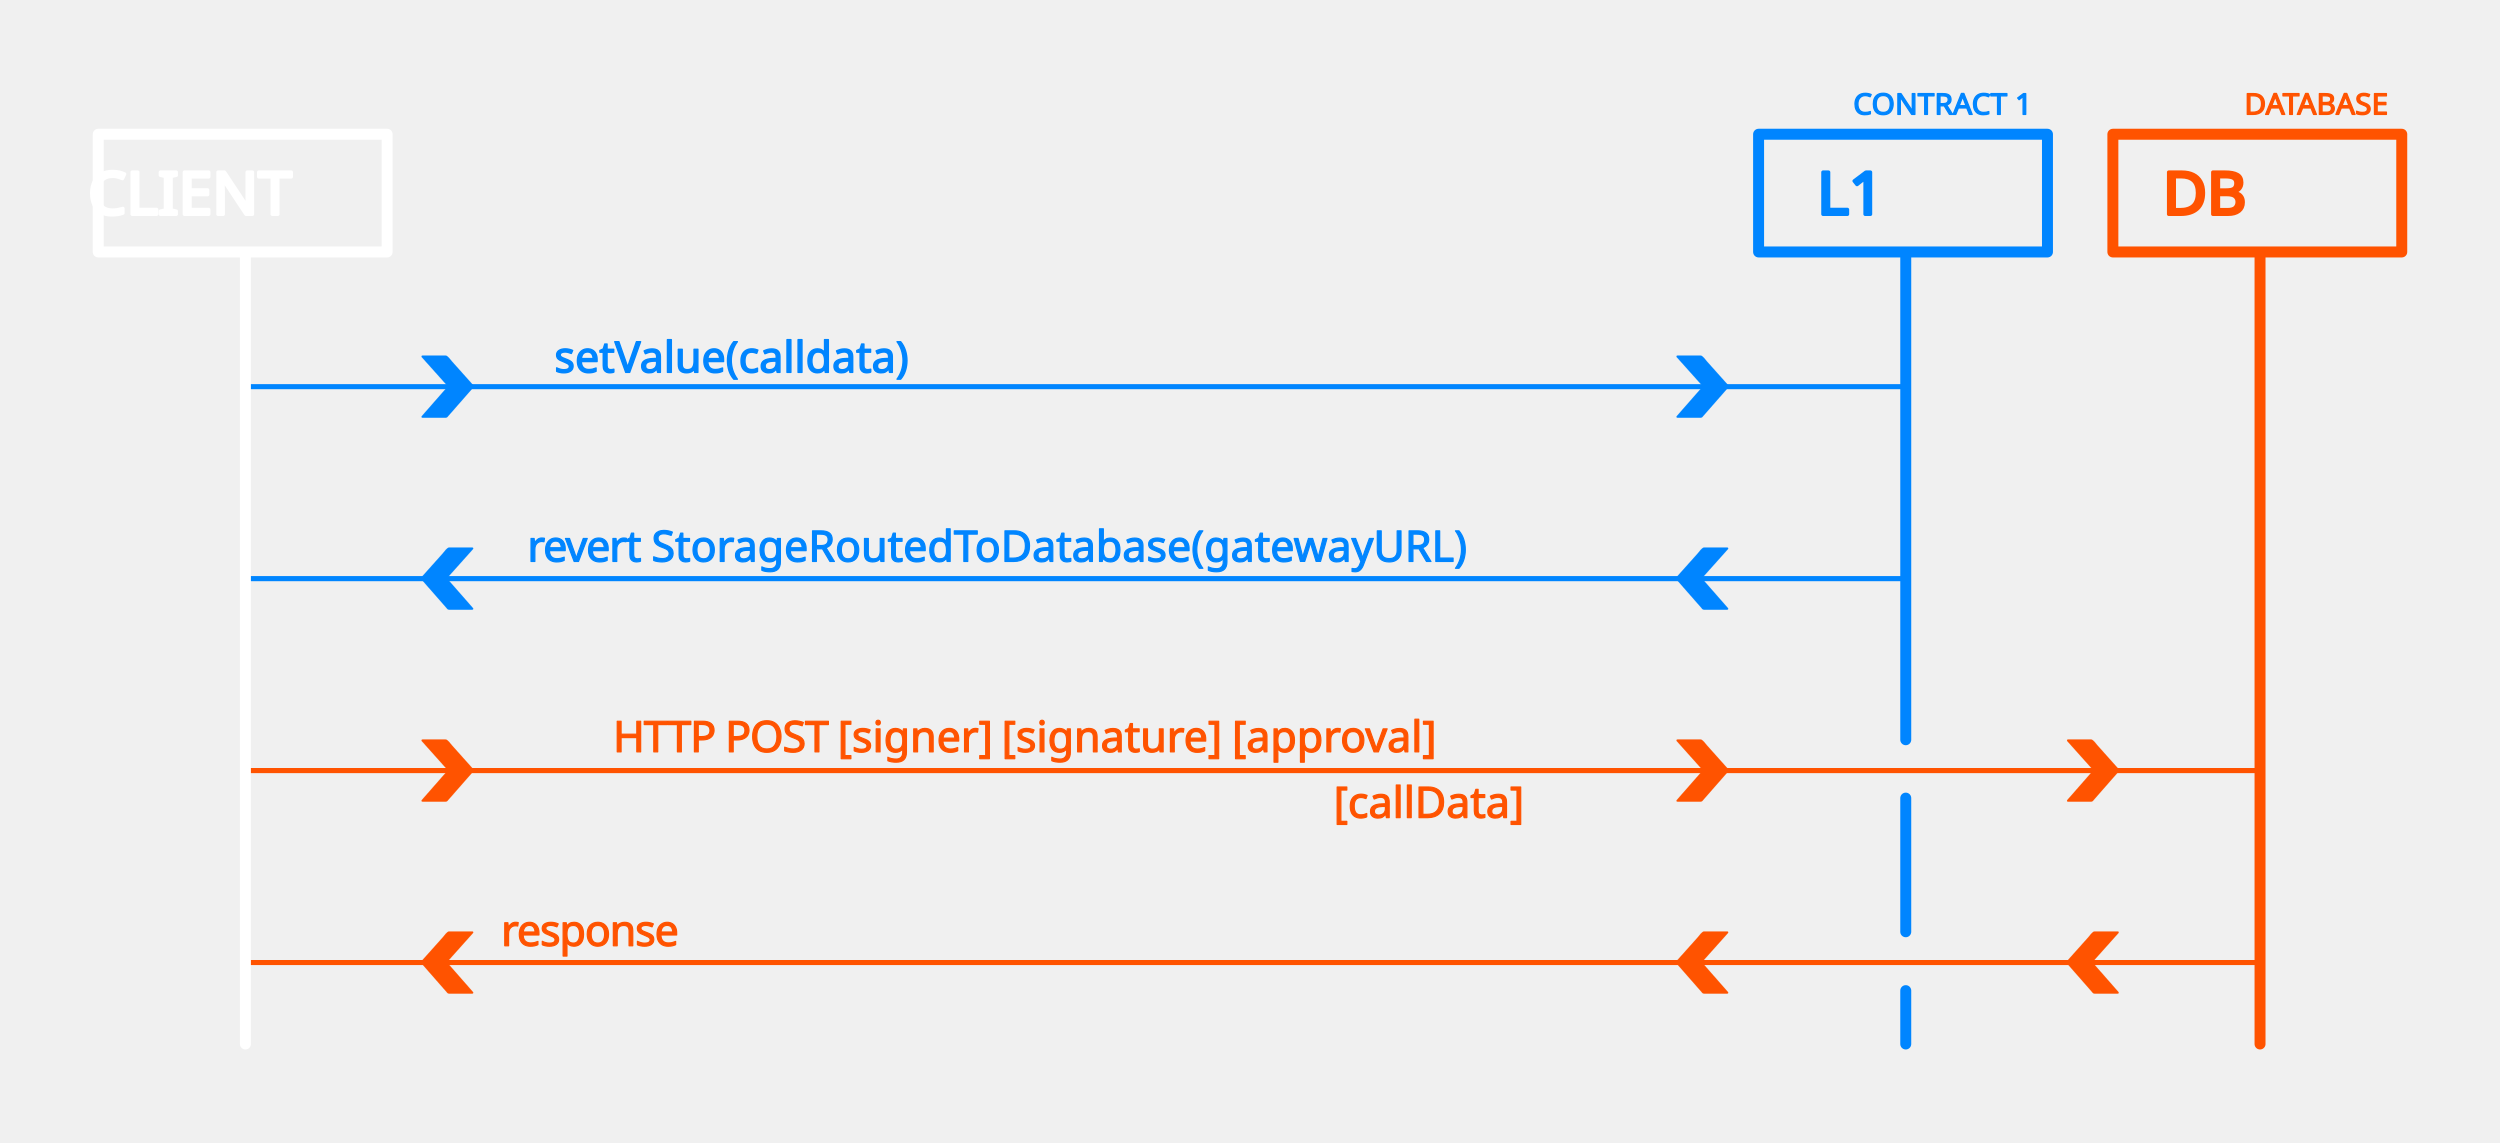
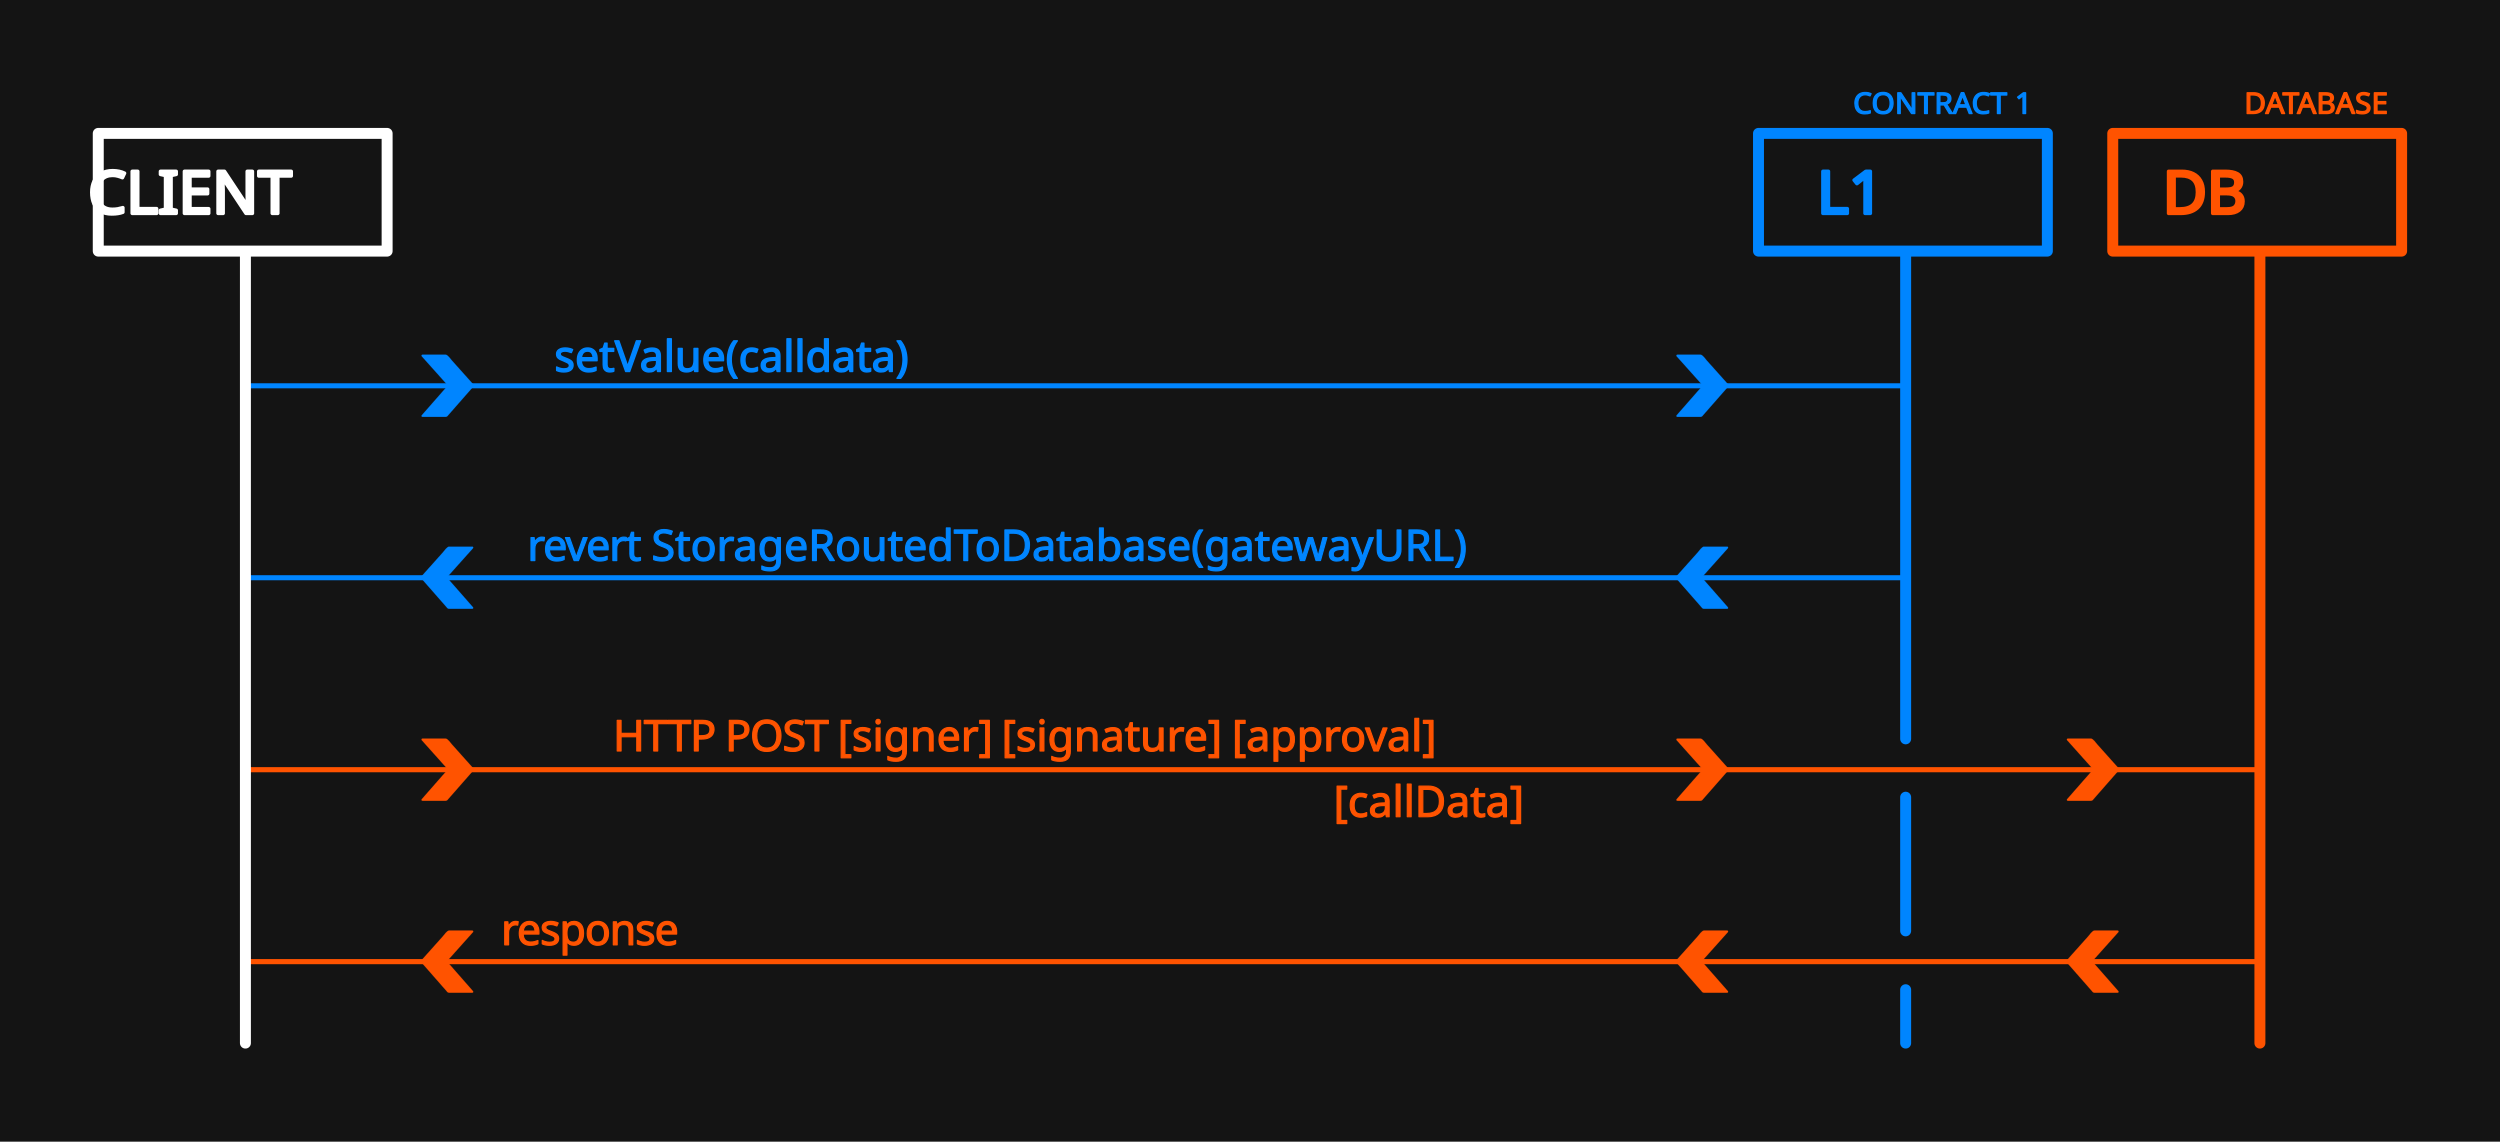
- <svg xmlns="http://www.w3.org/2000/svg" xmlns:xlink="http://www.w3.org/1999/xlink" width="538.993mm" height="246.266mm" viewBox="0 0 538.993 246.266" version="1.1" id="svg6">
+ <svg xmlns="http://www.w3.org/2000/svg" xmlns:xlink="http://www.w3.org/1999/xlink" width="539.028mm" height="246.151mm" viewBox="0 0 539.028 246.151" version="1.1" id="svg6">
  <defs id="defs2">
    <rect x="258.608" y="35.355" width="130.437" height="286.727" id="rect1163" />
    <rect x="352.45" y="114.378" width="27.62" height="4.849" id="rect1482" />
    <linearGradient id="linearGradient1059">
      <stop style="stop-color:#000000;stop-opacity:1;" offset="0" id="stop1055" />
      <stop style="stop-color:#000000;stop-opacity:0;" offset="1" id="stop1057" />
    </linearGradient>
    <rect x="136.861" y="168.484" width="23.687" height="7.896" id="rect1202" />
    <linearGradient id="linearGradient1005">
      <stop style="stop-color:#000000;stop-opacity:1;" offset="0" id="stop1001" />
      <stop style="stop-color:#000000;stop-opacity:0;" offset="1" id="stop1003" />
    </linearGradient>
    <marker style="overflow:visible" id="Arrow2Mstart" refX="0" refY="0" orient="auto">
      <path transform="scale(0.6)" d="M 8.719,4.034 -2.207,0.016 8.719,-4.002 c -1.745,2.372 -1.735,5.617 -6e-7,8.035 z" style="fill:context-stroke;fill-rule:evenodd;stroke-width:0.625;stroke-linejoin:round" id="path1120" />
    </marker>
    <marker style="overflow:visible" id="Arrow2Lend" refX="0" refY="0" orient="auto">
      <path transform="matrix(-1.1,0,0,-1.1,-1.1,0)" d="M 8.719,4.034 -2.207,0.016 8.719,-4.002 c -1.745,2.372 -1.735,5.617 -6e-7,8.035 z" style="fill:context-stroke;fill-rule:evenodd;stroke-width:0.625;stroke-linejoin:round" id="path1117" />
    </marker>
    <marker style="overflow:visible" id="TriangleOutL" refX="0" refY="0" orient="auto">
      <path transform="scale(0.8)" style="fill:context-stroke;fill-rule:evenodd;stroke:context-stroke;stroke-width:1pt" d="M 5.77,0 -2.88,5 V -5 Z" id="path1238" />
    </marker>
    <marker style="overflow:visible" id="TriangleOutL-4" refX="0" refY="0" orient="auto">
      <path transform="scale(0.8)" style="fill:context-stroke;fill-rule:evenodd;stroke:context-stroke;stroke-width:1pt" d="M 5.77,0 -2.88,5 V -5 Z" id="path1238-7" />
    </marker>
    <marker style="overflow:visible" id="TriangleOutL-8" refX="0" refY="0" orient="auto">
      <path transform="scale(0.8)" style="fill:context-stroke;fill-rule:evenodd;stroke:context-stroke;stroke-width:1pt" d="M 5.77,0 -2.88,5 V -5 Z" id="path1238-3" />
    </marker>
    <marker style="overflow:visible" id="TriangleOutL-4-2" refX="0" refY="0" orient="auto">
      <path transform="scale(0.8)" style="fill:context-stroke;fill-rule:evenodd;stroke:context-stroke;stroke-width:1pt" d="M 5.77,0 -2.88,5 V -5 Z" id="path1238-7-8" />
    </marker>
    <linearGradient xlink:href="#linearGradient1005" id="linearGradient1007" x1="88.406" y1="45.401" x2="98.212" y2="45.401" gradientUnits="userSpaceOnUse" />
    <linearGradient xlink:href="#linearGradient1059" id="linearGradient1061" x1="86.907" y1="237.228" x2="177.445" y2="237.228" gradientUnits="userSpaceOnUse" />
  </defs>
-   <g id="layer1" transform="translate(-33.41176,-64.922)">
+   <g id="layer1" transform="translate(-33.40752,-65.1035)">
    <g id="g1001" transform="translate(-3.516297,-1.058333)">
+       <rect style="fill:#141414;fill-rule:evenodd;stroke-width:0.729;stroke-linecap:round;stroke-linejoin:round;paint-order:stroke fill markers;stop-color:#000000" id="rect970" width="539.028" height="246.151" x="36.924" y="66.162" />
      <text xml:space="preserve" style="font-size:9.269px;line-height:1.25;font-family:Palatino;-inkscape-font-specification:Palatino;font-variant-ligatures:none;text-align:center;letter-spacing:-0.242px;text-anchor:middle;fill:#ff5300;fill-opacity:1;stroke:#ff5300;stroke-width:0.257;stroke-linecap:round;stroke-linejoin:round;stroke-miterlimit:4;stroke-dasharray:none;stroke-opacity:1" x="265.375" y="228.085" id="text1278-7-4">
        <tspan id="tspan1276-9-2" x="265.254" y="228.085" style="font-style:normal;font-variant:normal;font-weight:normal;font-stretch:normal;font-family:'SF Mono';-inkscape-font-specification:'SF Mono';fill:#ff5300;fill-opacity:1;stroke:#ff5300;stroke-width:0.257;stroke-linecap:round;stroke-linejoin:round;stroke-miterlimit:4;stroke-dasharray:none;stroke-opacity:1">HTTP POST [<tspan style="letter-spacing:0px" id="tspan967">signer</tspan>] [<tspan style="letter-spacing:0px" id="tspan969">signature]</tspan> [<tspan style="letter-spacing:0px" id="tspan971">approval</tspan>]</tspan>
      </text>
      <text xml:space="preserve" style="font-size:9.269px;line-height:1.25;font-family:Palatino;-inkscape-font-specification:Palatino;font-variant-ligatures:none;text-align:center;letter-spacing:-0.242px;text-anchor:middle;fill:#ff5300;fill-opacity:1;stroke:#ff5300;stroke-width:0.257;stroke-linecap:round;stroke-linejoin:round;stroke-miterlimit:4;stroke-dasharray:none;stroke-opacity:1" x="352.512" y="242.269" id="text1278-7-4-3">
        <tspan id="tspan1276-9-2-3" x="352.391" y="242.269" style="font-style:normal;font-variant:normal;font-weight:normal;font-stretch:normal;font-family:'SF Mono';-inkscape-font-specification:'SF Mono';fill:#ff5300;fill-opacity:1;stroke:#ff5300;stroke-width:0.257;stroke-linecap:round;stroke-linejoin:round;stroke-miterlimit:4;stroke-dasharray:none;stroke-opacity:1">[<tspan style="letter-spacing:0px" id="tspan973">callData</tspan>]</tspan>
      </text>
    </g>
    <g id="g1285" transform="translate(-16.47178,4.208755)" style="fill:#0085ff;fill-opacity:1;stroke:#0085ff;stroke-opacity:1">
      <text xml:space="preserve" style="font-size:9.269px;line-height:1.25;font-family:Palatino;-inkscape-font-specification:Palatino;font-variant-ligatures:none;text-align:center;letter-spacing:0px;text-anchor:middle;fill:#0085ff;fill-opacity:1;stroke:#0085ff;stroke-width:0.309;stroke-linecap:round;stroke-linejoin:round;stroke-miterlimit:4;stroke-dasharray:none;stroke-opacity:1" x="214.05" y="140.992" id="text1278">
        <tspan id="tspan1276" x="216.919" y="140.992" style="font-style:normal;font-variant:normal;font-weight:normal;font-stretch:normal;font-size:9.269px;font-family:'SF Mono';-inkscape-font-specification:'SF Mono';fill:#0085ff;fill-opacity:1;stroke:#0085ff;stroke-width:0.309;stroke-linecap:round;stroke-linejoin:round;stroke-miterlimit:4;stroke-dasharray:none;stroke-opacity:1">setValue(calldata) </tspan>
      </text>
    </g>
    <text xml:space="preserve" style="font-style:normal;font-variant:normal;font-weight:normal;font-stretch:normal;font-size:5.875px;line-height:1.05;font-family:SPOTNIK;-inkscape-font-specification:SPOTNIK;font-variant-ligatures:none;text-align:center;letter-spacing:0.472px;text-anchor:middle;fill:#ff4f00;fill-opacity:1;stroke:#000000;stroke-width:0.803;stroke-linecap:round;stroke-linejoin:round;stroke-miterlimit:4;stroke-dasharray:none;stroke-opacity:1" x="187.271" y="146.442" id="text2139-0-1-8-8-8-0-0" transform="scale(1.047946,0.9542476)">
      <tspan style="font-style:normal;font-variant:normal;font-weight:normal;font-stretch:normal;font-family:SPOTNIK;-inkscape-font-specification:SPOTNIK;text-align:end;text-anchor:end;fill:#ff4f00;fill-opacity:1;stroke:#000000;stroke-width:0.803;stroke-linecap:round;stroke-linejoin:round;stroke-miterlimit:4;stroke-dasharray:none;stroke-opacity:1" x="187.271" y="146.442" id="tspan2163-0-2-6-4-3-4" />
    </text>
    <g id="g1162" transform="matrix(0.2723189,0,0,0.2723189,213.8516,218.0248)" />
    <g id="g1170" transform="translate(101.0709,4.805857)" style="fill:none">
      <path style="fill:none;fill-opacity:1;stroke:#0085ff;stroke-width:2.365;stroke-linecap:round;stroke-linejoin:round;stroke-miterlimit:4;stroke-dasharray:none;stroke-opacity:1" d="m 343.216,285.2 v -11.505 m 0,-12.694 v -28.814 m 0,-12.587 v -105.162 H 311.488 V 89.06 h 62.281 v 25.378 h -30.553" id="path1065-7" />
      <text xml:space="preserve" style="font-size:12.87px;line-height:1.25;font-family:Palatino;-inkscape-font-specification:Palatino;font-variant-ligatures:none;text-align:center;letter-spacing:0px;text-anchor:middle;fill:#0085ff;fill-opacity:1;stroke:#0085ff;stroke-width:0.771;stroke-miterlimit:4;stroke-dasharray:none;stroke-opacity:1" x="338.129" y="107.736" id="text1098-9" transform="scale(1.013468,0.9867108)">
        <tspan id="tspan1096-9" x="338.129" y="107.736" style="font-style:normal;font-variant:normal;font-weight:normal;font-stretch:normal;font-family:'SF Mono';-inkscape-font-specification:'SF Mono';fill:#0085ff;fill-opacity:1;stroke:#0085ff;stroke-width:0.771;stroke-linecap:round;stroke-linejoin:round;stroke-miterlimit:4;stroke-dasharray:none;stroke-opacity:1">L1</tspan>
      </text>
    </g>
    <g id="g1175" transform="translate(101.0709,4.2183)" style="fill:none;stroke:#ff5300;stroke-opacity:1">
      <path style="fill:none;fill-opacity:1;stroke:#ff5300;stroke-width:2.365;stroke-linecap:round;stroke-linejoin:round;stroke-miterlimit:4;stroke-dasharray:none;stroke-opacity:1" d="m 419.598,285.787 v -70.697 m 0,0 V 115.026 H 387.87 V 89.648 h 62.281 V 115.026 h -30.553" id="path1065-7-8" />
      <text xml:space="preserve" style="font-size:12.87px;line-height:1.25;font-family:Palatino;-inkscape-font-specification:Palatino;font-variant-ligatures:none;text-align:center;letter-spacing:0px;text-anchor:middle;fill:#ff5300;fill-opacity:1;stroke:#ff5300;stroke-width:0.771;stroke-miterlimit:4;stroke-dasharray:none;stroke-opacity:1" x="413.496" y="108.332" id="text1098-9-0" transform="scale(1.013468,0.9867108)">
        <tspan id="tspan1096-9-8" x="413.496" y="108.332" style="font-style:normal;font-variant:normal;font-weight:normal;font-stretch:normal;font-family:'SF Mono';-inkscape-font-specification:'SF Mono';fill:#ff5300;fill-opacity:1;stroke:#ff5300;stroke-width:0.771;stroke-linecap:round;stroke-linejoin:round;stroke-miterlimit:4;stroke-dasharray:none;stroke-opacity:1">DB</tspan>
      </text>
    </g>
    <text xml:space="preserve" id="text1161" style="font-size:14.111px;line-height:1.25;font-family:Palatino;-inkscape-font-specification:Palatino;font-variant-ligatures:none;text-align:center;letter-spacing:-0.368px;white-space:pre;shape-inside:url(#rect1163);" />
    <text xml:space="preserve" style="font-size:6.379px;line-height:1.25;font-family:Palatino;-inkscape-font-specification:Palatino;font-variant-ligatures:none;text-align:center;letter-spacing:0px;text-anchor:middle;fill:#0085ff;fill-opacity:1;stroke:#0085ff;stroke-width:0.282;stroke-miterlimit:4;stroke-dasharray:none;stroke-opacity:1" x="450.227" y="90.797" id="text1098-9-9" transform="scale(1.013468,0.9867108)">
      <tspan id="tspan1096-9-6" x="450.227" y="90.797" style="font-style:normal;font-variant:normal;font-weight:normal;font-stretch:normal;font-family:'SF Mono';-inkscape-font-specification:'SF Mono';fill:#0085ff;fill-opacity:1;stroke:#0085ff;stroke-width:0.282;stroke-linecap:round;stroke-linejoin:round;stroke-miterlimit:4;stroke-dasharray:none;stroke-opacity:1">CONTRACT 1</tspan>
    </text>
    <path style="fill:none;stroke:#0085ff;stroke-width:1.1;stroke-linecap:round;stroke-linejoin:round;stroke-miterlimit:4;stroke-dasharray:none;stroke-opacity:1" d="M 86.012,148.283 H 444.287" id="path1225" />
    <path style="fill:#0085ff;fill-opacity:1;stroke:#0085ff;stroke-width:1.1;stroke-linecap:round;stroke-linejoin:round;stroke-miterlimit:4;stroke-dasharray:none;stroke-opacity:1" d="M 86.012,189.67 H 444.287" id="path1225-4" />
    <path style="fill:none;stroke:#ff5300;stroke-width:1.1;stroke-linecap:round;stroke-linejoin:round;stroke-miterlimit:4;stroke-dasharray:none;stroke-opacity:1" d="M 86.012,231.056 H 520.669" id="path1225-8" />
    <path style="fill:#ff5300;fill-opacity:1;stroke:#ff5300;stroke-width:1.1;stroke-linecap:round;stroke-linejoin:round;stroke-miterlimit:4;stroke-dasharray:none;stroke-opacity:1" d="M 86.012,272.443 H 520.669" id="path1225-80" />
    <g id="g1291" transform="matrix(-0.02409993,0,0,0.02409993,136.5709,141.5783)" style="fill:#0085ff;fill-opacity:1;stroke:#0085ff;stroke-opacity:1">
      <g id="g1289" style="fill:#0085ff;fill-opacity:1;stroke:#0085ff;stroke-opacity:1">
        <path d="M 508.094,13.5 C 511.82,6.043 508.087,0 499.749,0 c 0,0 -205.77,0 -205.773,0 -19.045,0.006 -44.079,38.363 -56.512,52.262 -21.87,24.449 -186.59,207.547 -187.783,209.934 -3.727,7.458 -3.727,19.544 0,27.001 l 222.456,253.726 c 3.727,7.458 13.507,13.501 21.843,13.501 h 205.77 c 8.335,0 12.071,-6.043 8.345,-13.501 L 285.638,289.197 c -3.728,-7.457 -3.728,-19.544 0,-27.001 z" id="path1287" style="fill:#0085ff;fill-opacity:1;stroke:#0085ff;stroke-opacity:1" />
      </g>
    </g>
    <g id="g1291-1" transform="matrix(-0.02409993,0,0,0.02409993,407.1377,141.5783)" style="fill:#0085ff;fill-opacity:1;stroke:#0085ff;stroke-opacity:1">
      <g id="g1289-3" style="fill:#0085ff;fill-opacity:1;stroke:#0085ff;stroke-opacity:1">
        <path d="M 508.094,13.5 C 511.82,6.043 508.087,0 499.749,0 c 0,0 -205.77,0 -205.773,0 -19.045,0.006 -44.079,38.363 -56.512,52.262 -21.87,24.449 -186.59,207.547 -187.783,209.934 -3.727,7.458 -3.727,19.544 0,27.001 l 222.456,253.726 c 3.727,7.458 13.507,13.501 21.843,13.501 h 205.77 c 8.335,0 12.071,-6.043 8.345,-13.501 L 285.638,289.197 c -3.728,-7.457 -3.728,-19.544 0,-27.001 z" id="path1287-6" style="fill:#0085ff;fill-opacity:1;stroke:#0085ff;stroke-opacity:1" />
      </g>
    </g>
    <g id="g1285-3" transform="translate(61.51891,46.74286)" style="fill:#0085ff;fill-opacity:1;stroke:#0085ff;stroke-opacity:1">
      <text xml:space="preserve" style="font-size:9.269px;line-height:1.25;font-family:Palatino;-inkscape-font-specification:Palatino;font-variant-ligatures:none;text-align:center;letter-spacing:-0.242px;text-anchor:middle;fill:#0085ff;fill-opacity:1;stroke:#0085ff;stroke-width:0.257;stroke-linecap:round;stroke-linejoin:round;stroke-miterlimit:4;stroke-dasharray:none;stroke-opacity:1" x="204.16" y="139.236" id="text1278-7">
        <tspan id="tspan1276-9" x="204.16" y="139.236" style="font-style:normal;font-variant:normal;font-weight:normal;font-stretch:normal;font-family:'SF Mono';-inkscape-font-specification:'SF Mono';fill:#0085ff;fill-opacity:1;stroke:#0085ff;stroke-width:0.257;stroke-linecap:round;stroke-linejoin:round;stroke-miterlimit:4;stroke-dasharray:none;stroke-opacity:1">revert <tspan style="letter-spacing:0px" id="tspan965">StorageRoutedToDatabase(gatewayURL)</tspan>
        </tspan>
      </text>
    </g>
    <g id="g1291-6" transform="matrix(0.02409993,0,0,0.02409993,123.1611,182.9649)" style="fill:#0085ff;fill-opacity:1;stroke:#0085ff;stroke-opacity:1">
      <g id="g1289-0" style="fill:#0085ff;fill-opacity:1;stroke:#0085ff;stroke-opacity:1">
        <path d="M 508.094,13.5 C 511.82,6.043 508.087,0 499.749,0 c 0,0 -205.77,0 -205.773,0 -19.045,0.006 -44.079,38.363 -56.512,52.262 -21.87,24.449 -186.59,207.547 -187.783,209.934 -3.727,7.458 -3.727,19.544 0,27.001 l 222.456,253.726 c 3.727,7.458 13.507,13.501 21.843,13.501 h 205.77 c 8.335,0 12.071,-6.043 8.345,-13.501 L 285.638,289.197 c -3.728,-7.457 -3.728,-19.544 0,-27.001 z" id="path1287-60" style="fill:#0085ff;fill-opacity:1;stroke:#0085ff;stroke-opacity:1" />
      </g>
    </g>
    <g id="g1291-1-2" transform="matrix(0.02409993,0,0,0.02409993,393.7279,182.9649)" style="fill:#0085ff;fill-opacity:1;stroke:#0085ff;stroke-opacity:1">
      <g id="g1289-3-5" style="fill:#0085ff;fill-opacity:1;stroke:#0085ff;stroke-opacity:1">
        <path d="M 508.094,13.5 C 511.82,6.043 508.087,0 499.749,0 c 0,0 -205.77,0 -205.773,0 -19.045,0.006 -44.079,38.363 -56.512,52.262 -21.87,24.449 -186.59,207.547 -187.783,209.934 -3.727,7.458 -3.727,19.544 0,27.001 l 222.456,253.726 c 3.727,7.458 13.507,13.501 21.843,13.501 h 205.77 c 8.335,0 12.071,-6.043 8.345,-13.501 L 285.638,289.197 c -3.728,-7.457 -3.728,-19.544 0,-27.001 z" id="path1287-6-2" style="fill:#0085ff;fill-opacity:1;stroke:#0085ff;stroke-opacity:1" />
      </g>
    </g>
    <g id="g1291-6-4-2" transform="matrix(-0.02409993,0,0,0.02409993,491.3289,224.3516)" style="fill:#ff5300;fill-opacity:1;stroke:#ff5300;stroke-opacity:1">
      <g id="g1289-0-5-8" style="fill:#ff5300;fill-opacity:1;stroke:#ff5300;stroke-opacity:1">
        <path d="M 508.094,13.5 C 511.82,6.043 508.087,0 499.749,0 c 0,0 -205.77,0 -205.773,0 -19.045,0.006 -44.079,38.363 -56.512,52.262 -21.87,24.449 -186.59,207.547 -187.783,209.934 -3.727,7.458 -3.727,19.544 0,27.001 l 222.456,253.726 c 3.727,7.458 13.507,13.501 21.843,13.501 h 205.77 c 8.335,0 12.071,-6.043 8.345,-13.501 L 285.638,289.197 c -3.728,-7.457 -3.728,-19.544 0,-27.001 z" id="path1287-60-3-7" style="fill:#ff5300;fill-opacity:1;stroke:#ff5300;stroke-opacity:1" />
      </g>
    </g>
    <g id="g967">
      <g id="g1291-6-4" transform="matrix(-0.02409993,0,0,0.02409993,407.1377,224.3516)" style="fill:#ff5300;fill-opacity:1;stroke:#ff5300;stroke-opacity:1">
        <g id="g1289-0-5" style="fill:#ff5300;fill-opacity:1;stroke:#ff5300;stroke-opacity:1">
          <path d="M 508.094,13.5 C 511.82,6.043 508.087,0 499.749,0 c 0,0 -205.77,0 -205.773,0 -19.045,0.006 -44.079,38.363 -56.512,52.262 -21.87,24.449 -186.59,207.547 -187.783,209.934 -3.727,7.458 -3.727,19.544 0,27.001 l 222.456,253.726 c 3.727,7.458 13.507,13.501 21.843,13.501 h 205.77 c 8.335,0 12.071,-6.043 8.345,-13.501 L 285.638,289.197 c -3.728,-7.457 -3.728,-19.544 0,-27.001 z" id="path1287-60-3" style="fill:#ff5300;fill-opacity:1;stroke:#ff5300;stroke-opacity:1" />
        </g>
      </g>
      <g id="g1289-3-5-8" transform="matrix(-0.02409993,0,0,0.02409993,136.5709,224.3516)" style="fill:#ff5300;fill-opacity:1;stroke:#ff5300;stroke-opacity:1">
        <path d="M 508.094,13.5 C 511.82,6.043 508.087,0 499.749,0 c 0,0 -205.77,0 -205.773,0 -19.045,0.006 -44.079,38.363 -56.512,52.262 -21.87,24.449 -186.59,207.547 -187.783,209.934 -3.727,7.458 -3.727,19.544 0,27.001 l 222.456,253.726 c 3.727,7.458 13.507,13.501 21.843,13.501 h 205.77 c 8.335,0 12.071,-6.043 8.345,-13.501 L 285.638,289.197 c -3.728,-7.457 -3.728,-19.544 0,-27.001 z" id="path1287-6-2-8" style="fill:#ff5300;fill-opacity:1;stroke:#ff5300;stroke-opacity:1" />
      </g>
    </g>
    <g id="g1291-6-4-2-3" transform="matrix(0.02409993,0,0,0.02409993,477.9191,265.7382)" style="fill:#ff5300;fill-opacity:1;stroke:#ff5300;stroke-opacity:1">
      <g id="g1289-0-5-8-0" style="fill:#ff5300;fill-opacity:1;stroke:#ff5300;stroke-opacity:1">
        <path d="M 508.094,13.5 C 511.82,6.043 508.087,0 499.749,0 c 0,0 -205.77,0 -205.773,0 -19.045,0.006 -44.079,38.363 -56.512,52.262 -21.87,24.449 -186.59,207.547 -187.783,209.934 -3.727,7.458 -3.727,19.544 0,27.001 l 222.456,253.726 c 3.727,7.458 13.507,13.501 21.843,13.501 h 205.77 c 8.335,0 12.071,-6.043 8.345,-13.501 L 285.638,289.197 c -3.728,-7.457 -3.728,-19.544 0,-27.001 z" id="path1287-60-3-7-2" style="fill:#ff5300;fill-opacity:1;stroke:#ff5300;stroke-opacity:1" />
      </g>
    </g>
    <g id="g1291-6-2" transform="matrix(0.02409993,0,0,0.02409993,123.1611,265.7382)" style="fill:#ff5300;fill-opacity:1;stroke:#ff5300;stroke-opacity:1">
      <g id="g1289-0-6" style="fill:#ff5300;fill-opacity:1;stroke:#ff5300;stroke-opacity:1">
        <path d="M 508.094,13.5 C 511.82,6.043 508.087,0 499.749,0 c 0,0 -205.77,0 -205.773,0 -19.045,0.006 -44.079,38.363 -56.512,52.262 -21.87,24.449 -186.59,207.547 -187.783,209.934 -3.727,7.458 -3.727,19.544 0,27.001 l 222.456,253.726 c 3.727,7.458 13.507,13.501 21.843,13.501 h 205.77 c 8.335,0 12.071,-6.043 8.345,-13.501 L 285.638,289.197 c -3.728,-7.457 -3.728,-19.544 0,-27.001 z" id="path1287-60-8" style="fill:#ff5300;fill-opacity:1;stroke:#ff5300;stroke-opacity:1" />
      </g>
    </g>
    <g id="g1291-1-2-5" transform="matrix(0.02409993,0,0,0.02409993,393.7279,265.7382)" style="fill:#ff5300;fill-opacity:1;stroke:#ff5300;stroke-opacity:1">
      <g id="g1289-3-5-5" style="fill:#ff5300;fill-opacity:1;stroke:#ff5300;stroke-opacity:1">
        <path d="M 508.094,13.5 C 511.82,6.043 508.087,0 499.749,0 c 0,0 -205.77,0 -205.773,0 -19.045,0.006 -44.079,38.363 -56.512,52.262 -21.87,24.449 -186.59,207.547 -187.783,209.934 -3.727,7.458 -3.727,19.544 0,27.001 l 222.456,253.726 c 3.727,7.458 13.507,13.501 21.843,13.501 h 205.77 c 8.335,0 12.071,-6.043 8.345,-13.501 L 285.638,289.197 c -3.728,-7.457 -3.728,-19.544 0,-27.001 z" id="path1287-6-2-9" style="fill:#ff5300;fill-opacity:1;stroke:#ff5300;stroke-opacity:1" />
      </g>
    </g>
    <g id="g1285-3-4" transform="translate(-46.78046,129.1018)" style="fill:#ff5300;fill-opacity:1;stroke:#ff5300;stroke-opacity:1">
      <text xml:space="preserve" style="font-size:9.269px;line-height:1.25;font-family:Palatino;-inkscape-font-specification:Palatino;font-variant-ligatures:none;text-align:center;letter-spacing:-0.242px;text-anchor:middle;fill:#ff5300;fill-opacity:1;stroke:#ff5300;stroke-width:0.257;stroke-linecap:round;stroke-linejoin:round;stroke-miterlimit:4;stroke-dasharray:none;stroke-opacity:1" x="214.903" y="139.724" id="text1278-7-8">
        <tspan id="tspan1276-9-3" x="214.782" y="139.724" style="font-style:normal;font-variant:normal;font-weight:normal;font-stretch:normal;font-family:'SF Mono';-inkscape-font-specification:'SF Mono';fill:#ff5300;fill-opacity:1;stroke:#ff5300;stroke-width:0.257;stroke-linecap:round;stroke-linejoin:round;stroke-miterlimit:4;stroke-dasharray:none;stroke-opacity:1">response</tspan>
      </text>
    </g>
    <g id="g1159">
      <path style="fill:none;fill-opacity:0.375;stroke:#ffffff;stroke-width:2.365;stroke-linecap:round;stroke-linejoin:round;stroke-miterlimit:4;stroke-dasharray:none;stroke-opacity:1" d="M 86.322,290.006 V 119.244 H 54.594 V 93.866 H 116.875 V 119.244 H 86.322" id="path1065" />
      <text xml:space="preserve" style="font-size:12.87px;line-height:1.25;font-family:Palatino;-inkscape-font-specification:Palatino;font-variant-ligatures:none;text-align:center;letter-spacing:0px;text-anchor:middle;fill:#ffffff;fill-opacity:1;stroke:#ffffff;stroke-width:0.771;stroke-miterlimit:4;stroke-dasharray:none;stroke-opacity:1" x="84.649" y="112.607" id="text1098" transform="scale(1.013468,0.9867108)">
        <tspan id="tspan1096" x="84.649" y="112.607" style="font-style:normal;font-variant:normal;font-weight:normal;font-stretch:normal;font-family:'SF Mono';-inkscape-font-specification:'SF Mono';fill:#ffffff;fill-opacity:1;stroke:#ffffff;stroke-width:0.771;stroke-linecap:round;stroke-linejoin:round;stroke-miterlimit:4;stroke-dasharray:none;stroke-opacity:1">CLIENT</tspan>
      </text>
    </g>
    <text xml:space="preserve" style="font-size:6.379px;line-height:1.25;font-family:Palatino;-inkscape-font-specification:Palatino;font-variant-ligatures:none;text-align:center;letter-spacing:0px;text-anchor:middle;fill:#ff5300;fill-opacity:1;stroke:#ff5300;stroke-width:0.282;stroke-miterlimit:4;stroke-dasharray:none;stroke-opacity:1" x="529.706" y="90.797" id="text1098-9-9-8" transform="scale(1.013468,0.9867108)">
      <tspan id="tspan1096-9-6-7" x="529.706" y="90.797" style="font-style:normal;font-variant:normal;font-weight:normal;font-stretch:normal;font-family:'SF Mono';-inkscape-font-specification:'SF Mono';fill:#ff5300;fill-opacity:1;stroke:#ff5300;stroke-width:0.282;stroke-linecap:round;stroke-linejoin:round;stroke-miterlimit:4;stroke-dasharray:none;stroke-opacity:1">DATABASE</tspan>
    </text>
  </g>
</svg>
